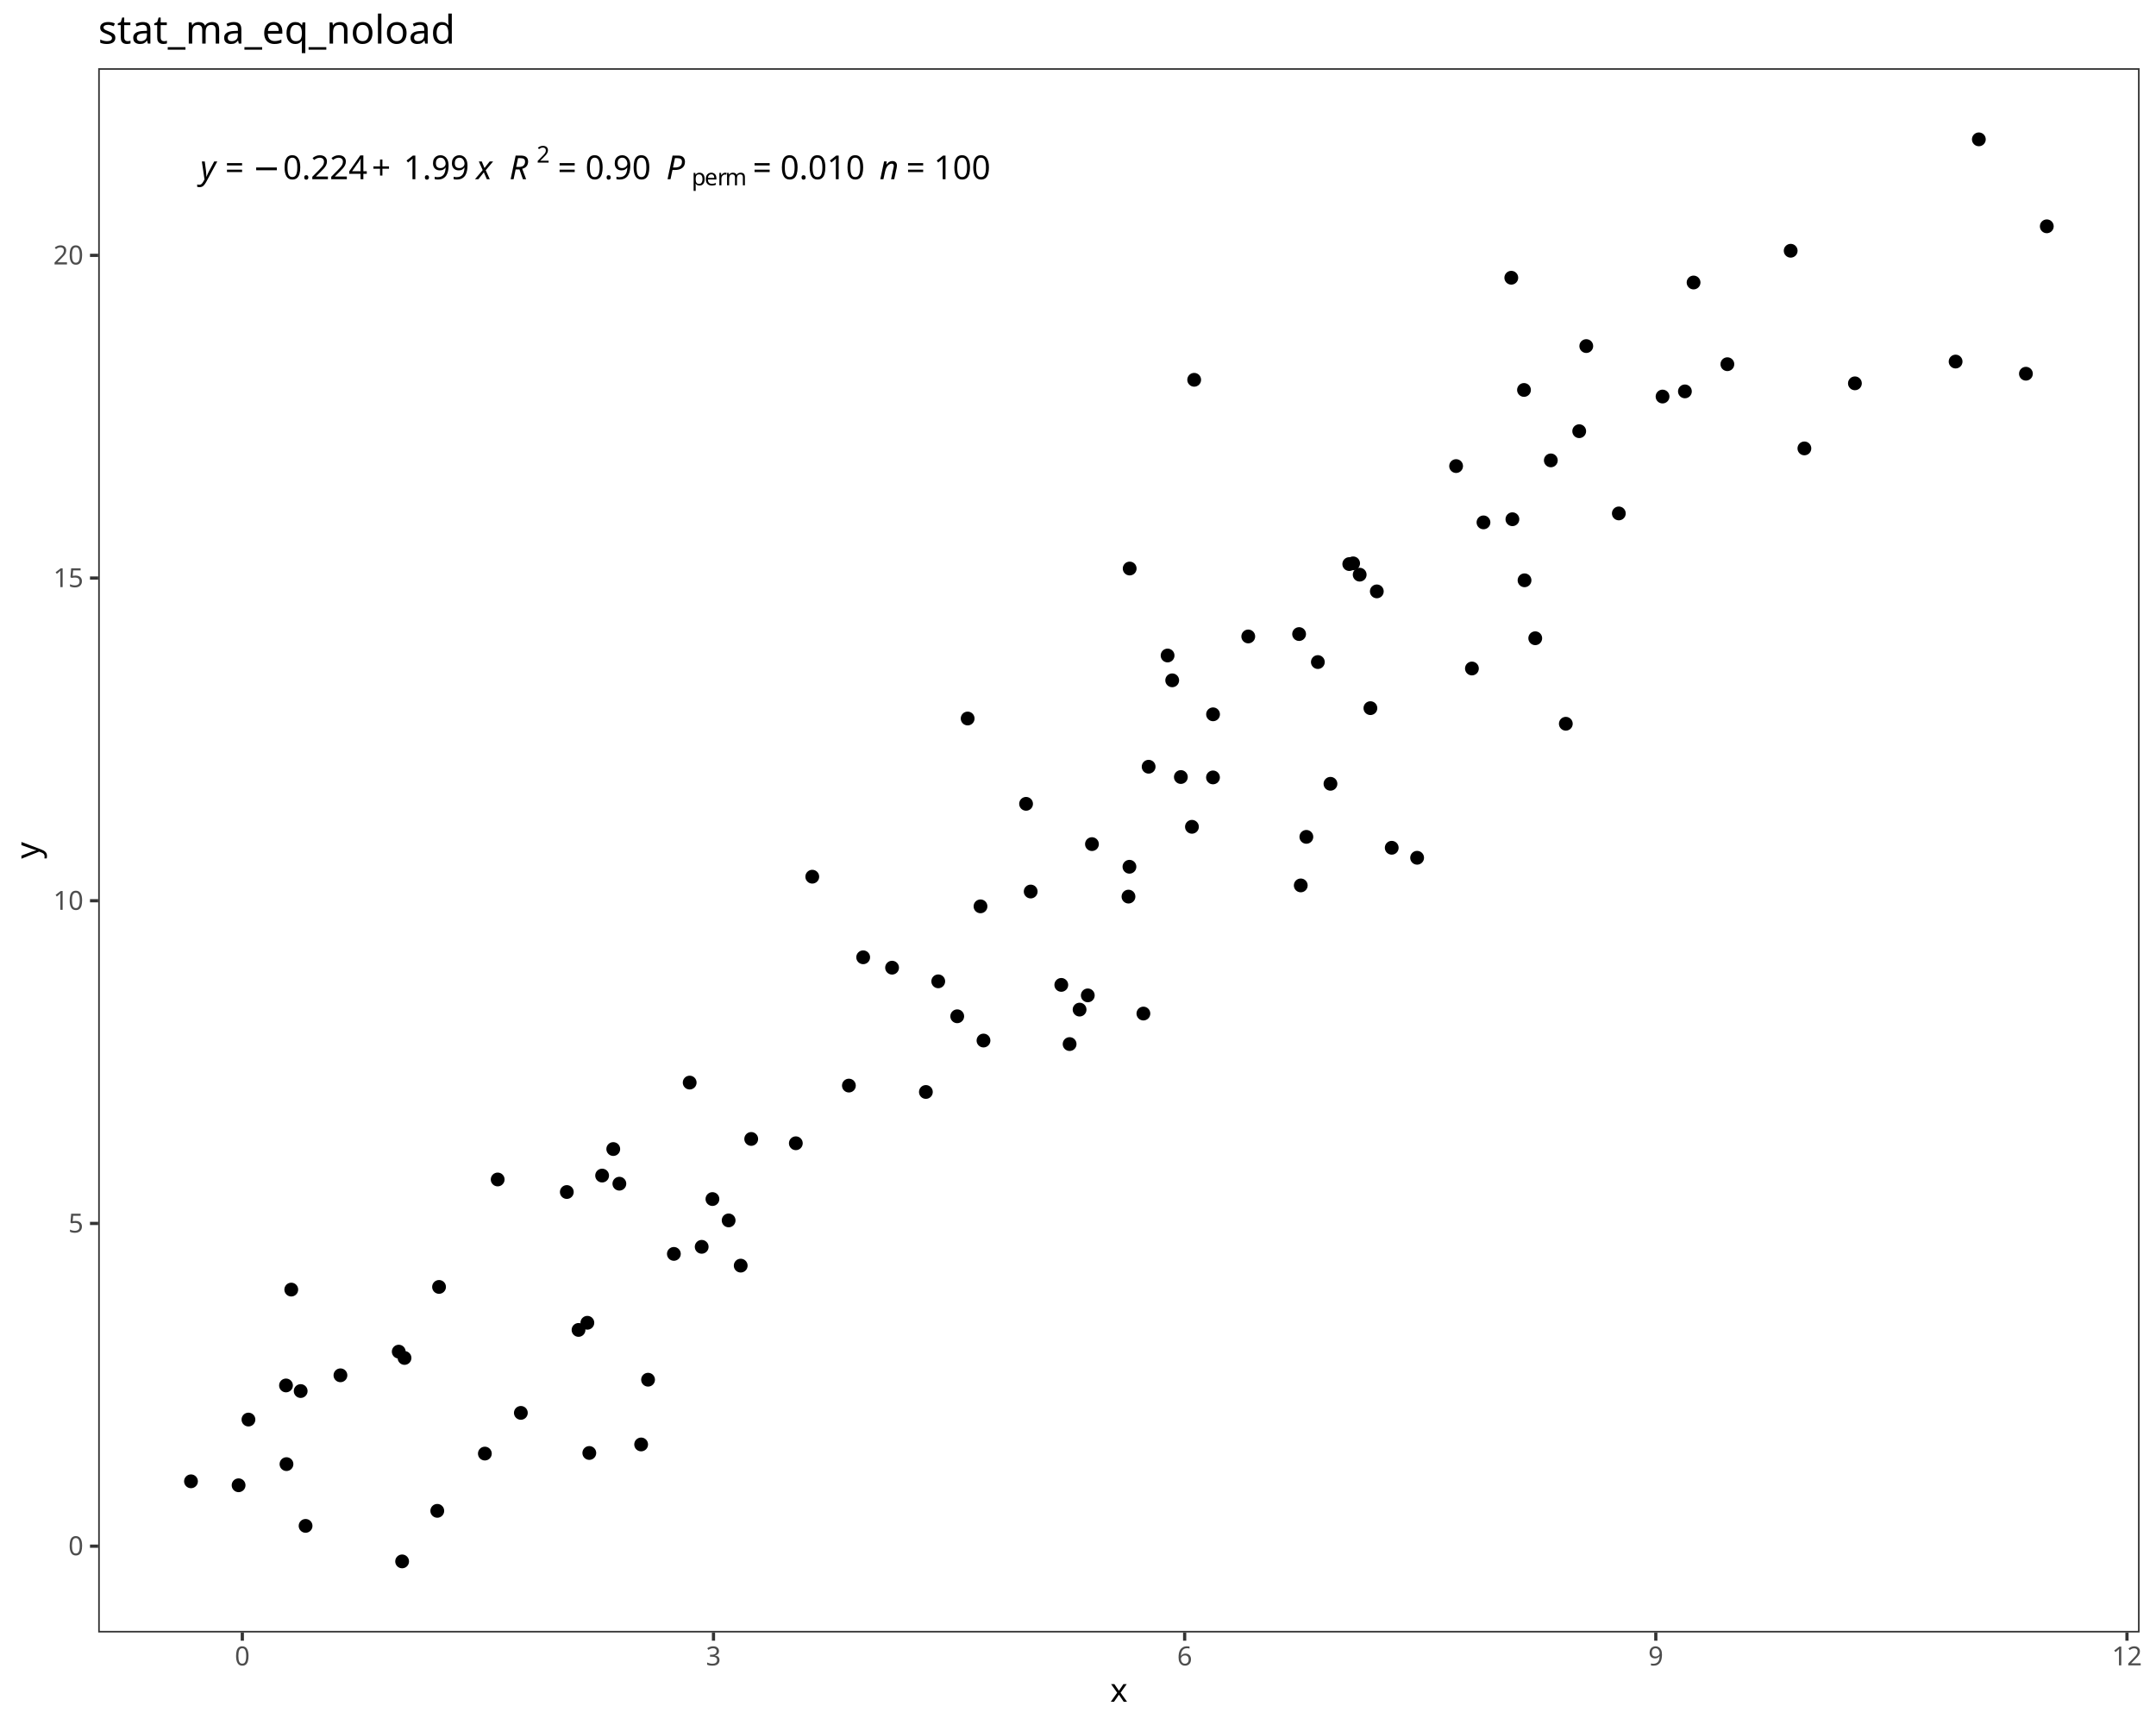
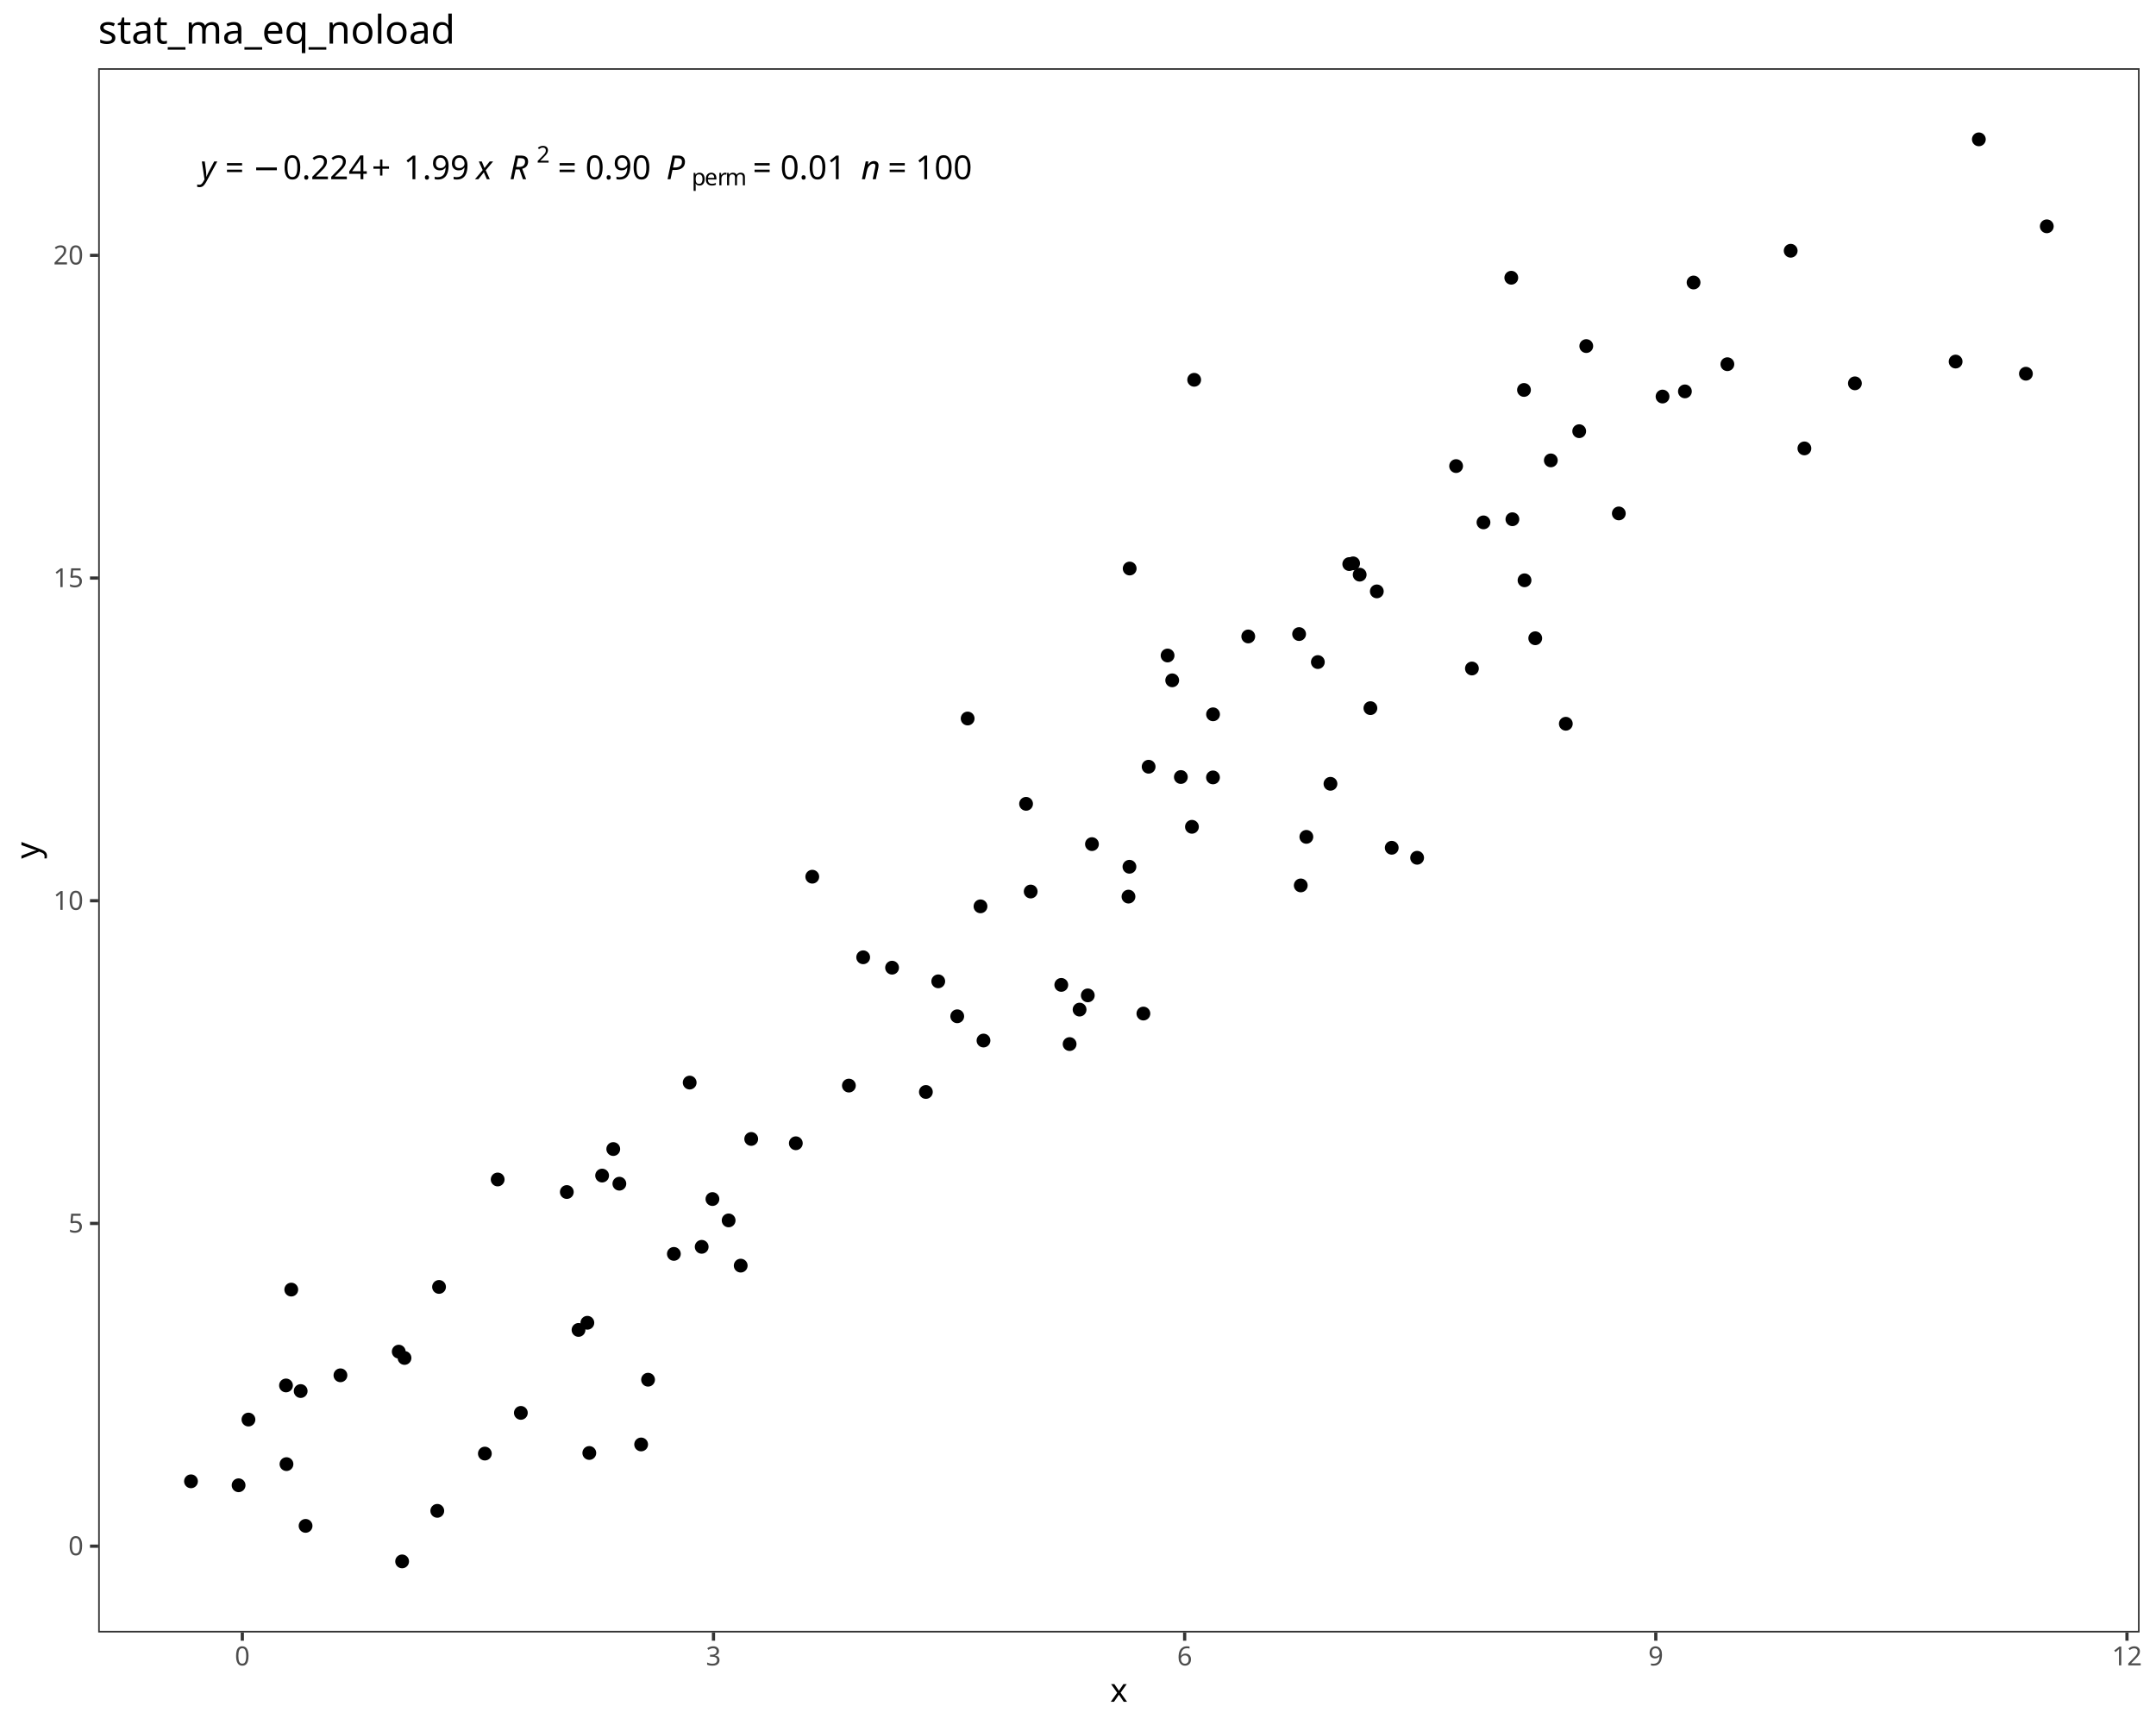
<svg xmlns="http://www.w3.org/2000/svg" class="svglite" data-engine-version="2.0" width="720.00pt" height="576.00pt" viewBox="0 0 720.00 576.00">
  <defs>
    <style type="text/css">
    .svglite line, .svglite polyline, .svglite polygon, .svglite path, .svglite rect, .svglite circle {
      fill: none;
      stroke: #000000;
      stroke-linecap: round;
      stroke-linejoin: round;
      stroke-miterlimit: 10.00;
    }
  </style>
  </defs>
  <rect width="100%" height="100%" style="stroke: none; fill: #FFFFFF;" />
  <defs>
    <clipPath id="cpMC4wMHw3MjAuMDB8MC4wMHw1NzYuMDA=">
      <rect x="0.00" y="0.00" width="720.00" height="576.00" />
    </clipPath>
  </defs>
  <g clip-path="url(#cpMC4wMHw3MjAuMDB8MC4wMHw1NzYuMDA=)">
    <rect x="0.00" y="0.00" width="720.00" height="576.00" style="stroke-width: 1.07; stroke: #FFFFFF; fill: #FFFFFF;" />
  </g>
  <defs>
    <clipPath id="cpMzIuNzl8NzE0LjUyfDIyLjc4fDU0NS4xMQ==">
      <rect x="32.79" y="22.78" width="681.73" height="522.33" />
    </clipPath>
  </defs>
  <g clip-path="url(#cpMzIuNzl8NzE0LjUyfDIyLjc4fDU0NS4xMQ==)">
    <rect x="32.79" y="22.78" width="681.73" height="522.33" style="stroke-width: 1.07; stroke: none; fill: #FFFFFF;" />
    <circle cx="63.78" cy="494.63" r="1.95" style="stroke-width: 0.71; fill: #000000;" />
    <circle cx="79.68" cy="495.95" r="1.95" style="stroke-width: 0.71; fill: #000000;" />
    <circle cx="134.29" cy="521.37" r="1.95" style="stroke-width: 0.71; fill: #000000;" />
    <circle cx="146.03" cy="504.49" r="1.95" style="stroke-width: 0.71; fill: #000000;" />
    <circle cx="100.41" cy="464.49" r="1.95" style="stroke-width: 0.71; fill: #000000;" />
    <circle cx="196.80" cy="485.17" r="1.95" style="stroke-width: 0.71; fill: #000000;" />
    <circle cx="102.05" cy="509.51" r="1.95" style="stroke-width: 0.71; fill: #000000;" />
    <circle cx="133.16" cy="451.33" r="1.95" style="stroke-width: 0.71; fill: #000000;" />
    <circle cx="193.20" cy="444.08" r="1.95" style="stroke-width: 0.71; fill: #000000;" />
    <circle cx="95.67" cy="488.89" r="1.95" style="stroke-width: 0.71; fill: #000000;" />
    <circle cx="135.09" cy="453.44" r="1.95" style="stroke-width: 0.71; fill: #000000;" />
    <circle cx="161.92" cy="485.37" r="1.95" style="stroke-width: 0.71; fill: #000000;" />
    <circle cx="82.97" cy="474.01" r="1.95" style="stroke-width: 0.71; fill: #000000;" />
    <circle cx="214.11" cy="482.32" r="1.95" style="stroke-width: 0.71; fill: #000000;" />
    <circle cx="95.51" cy="462.62" r="1.95" style="stroke-width: 0.71; fill: #000000;" />
    <circle cx="247.36" cy="422.61" r="1.95" style="stroke-width: 0.71; fill: #000000;" />
    <circle cx="173.94" cy="471.78" r="1.95" style="stroke-width: 0.71; fill: #000000;" />
    <circle cx="113.69" cy="459.23" r="1.95" style="stroke-width: 0.71; fill: #000000;" />
    <circle cx="97.27" cy="430.61" r="1.95" style="stroke-width: 0.71; fill: #000000;" />
    <circle cx="146.62" cy="429.72" r="1.95" style="stroke-width: 0.71; fill: #000000;" />
    <circle cx="216.42" cy="460.70" r="1.95" style="stroke-width: 0.71; fill: #000000;" />
    <circle cx="196.15" cy="441.69" r="1.95" style="stroke-width: 0.71; fill: #000000;" />
    <circle cx="201.08" cy="392.54" r="1.95" style="stroke-width: 0.71; fill: #000000;" />
    <circle cx="237.92" cy="400.38" r="1.95" style="stroke-width: 0.71; fill: #000000;" />
    <circle cx="206.84" cy="395.25" r="1.95" style="stroke-width: 0.71; fill: #000000;" />
    <circle cx="204.80" cy="383.68" r="1.95" style="stroke-width: 0.71; fill: #000000;" />
    <circle cx="225.04" cy="418.69" r="1.95" style="stroke-width: 0.71; fill: #000000;" />
    <circle cx="243.33" cy="407.51" r="1.95" style="stroke-width: 0.71; fill: #000000;" />
    <circle cx="189.29" cy="398.03" r="1.95" style="stroke-width: 0.71; fill: #000000;" />
    <circle cx="166.20" cy="393.84" r="1.95" style="stroke-width: 0.71; fill: #000000;" />
    <circle cx="250.87" cy="380.31" r="1.95" style="stroke-width: 0.71; fill: #000000;" />
    <circle cx="283.49" cy="362.49" r="1.95" style="stroke-width: 0.71; fill: #000000;" />
    <circle cx="313.33" cy="327.68" r="1.95" style="stroke-width: 0.71; fill: #000000;" />
    <circle cx="234.33" cy="416.33" r="1.95" style="stroke-width: 0.71; fill: #000000;" />
    <circle cx="309.20" cy="364.62" r="1.95" style="stroke-width: 0.71; fill: #000000;" />
    <circle cx="230.32" cy="361.49" r="1.95" style="stroke-width: 0.71; fill: #000000;" />
    <circle cx="265.77" cy="381.75" r="1.95" style="stroke-width: 0.71; fill: #000000;" />
    <circle cx="319.67" cy="339.35" r="1.95" style="stroke-width: 0.71; fill: #000000;" />
    <circle cx="297.91" cy="323.12" r="1.95" style="stroke-width: 0.71; fill: #000000;" />
    <circle cx="357.20" cy="348.63" r="1.95" style="stroke-width: 0.71; fill: #000000;" />
    <circle cx="288.26" cy="319.65" r="1.95" style="stroke-width: 0.71; fill: #000000;" />
    <circle cx="363.27" cy="332.37" r="1.95" style="stroke-width: 0.71; fill: #000000;" />
    <circle cx="328.44" cy="347.45" r="1.95" style="stroke-width: 0.71; fill: #000000;" />
    <circle cx="271.26" cy="292.74" r="1.95" style="stroke-width: 0.71; fill: #000000;" />
    <circle cx="354.42" cy="328.87" r="1.95" style="stroke-width: 0.71; fill: #000000;" />
    <circle cx="327.44" cy="302.64" r="1.95" style="stroke-width: 0.71; fill: #000000;" />
    <circle cx="381.84" cy="338.44" r="1.95" style="stroke-width: 0.71; fill: #000000;" />
    <circle cx="376.86" cy="299.39" r="1.95" style="stroke-width: 0.71; fill: #000000;" />
    <circle cx="342.66" cy="268.41" r="1.95" style="stroke-width: 0.71; fill: #000000;" />
    <circle cx="344.20" cy="297.69" r="1.95" style="stroke-width: 0.71; fill: #000000;" />
    <circle cx="360.53" cy="337.12" r="1.95" style="stroke-width: 0.71; fill: #000000;" />
    <circle cx="364.66" cy="281.86" r="1.95" style="stroke-width: 0.71; fill: #000000;" />
    <circle cx="436.26" cy="279.44" r="1.95" style="stroke-width: 0.71; fill: #000000;" />
    <circle cx="473.25" cy="286.42" r="1.95" style="stroke-width: 0.71; fill: #000000;" />
    <circle cx="377.18" cy="289.42" r="1.95" style="stroke-width: 0.71; fill: #000000;" />
    <circle cx="464.77" cy="283.08" r="1.95" style="stroke-width: 0.71; fill: #000000;" />
    <circle cx="434.39" cy="295.65" r="1.95" style="stroke-width: 0.71; fill: #000000;" />
    <circle cx="323.15" cy="239.92" r="1.95" style="stroke-width: 0.71; fill: #000000;" />
    <circle cx="444.31" cy="261.72" r="1.95" style="stroke-width: 0.71; fill: #000000;" />
    <circle cx="398.05" cy="276.08" r="1.95" style="stroke-width: 0.71; fill: #000000;" />
    <circle cx="394.35" cy="259.46" r="1.95" style="stroke-width: 0.71; fill: #000000;" />
    <circle cx="405.10" cy="238.52" r="1.95" style="stroke-width: 0.71; fill: #000000;" />
    <circle cx="383.59" cy="256.02" r="1.95" style="stroke-width: 0.71; fill: #000000;" />
    <circle cx="459.79" cy="197.47" r="1.95" style="stroke-width: 0.71; fill: #000000;" />
    <circle cx="416.86" cy="212.52" r="1.95" style="stroke-width: 0.71; fill: #000000;" />
    <circle cx="405.08" cy="259.59" r="1.95" style="stroke-width: 0.71; fill: #000000;" />
    <circle cx="391.46" cy="227.17" r="1.95" style="stroke-width: 0.71; fill: #000000;" />
    <circle cx="440.10" cy="221.07" r="1.95" style="stroke-width: 0.71; fill: #000000;" />
    <circle cx="454.07" cy="191.89" r="1.95" style="stroke-width: 0.71; fill: #000000;" />
    <circle cx="457.65" cy="236.46" r="1.95" style="stroke-width: 0.71; fill: #000000;" />
    <circle cx="491.55" cy="223.22" r="1.95" style="stroke-width: 0.71; fill: #000000;" />
    <circle cx="389.92" cy="218.88" r="1.95" style="stroke-width: 0.71; fill: #000000;" />
    <circle cx="433.84" cy="211.72" r="1.95" style="stroke-width: 0.71; fill: #000000;" />
    <circle cx="509.12" cy="193.77" r="1.95" style="stroke-width: 0.71; fill: #000000;" />
    <circle cx="522.91" cy="241.67" r="1.95" style="stroke-width: 0.71; fill: #000000;" />
    <circle cx="450.59" cy="188.35" r="1.95" style="stroke-width: 0.71; fill: #000000;" />
    <circle cx="495.41" cy="174.43" r="1.95" style="stroke-width: 0.71; fill: #000000;" />
    <circle cx="512.70" cy="213.12" r="1.95" style="stroke-width: 0.71; fill: #000000;" />
    <circle cx="505.07" cy="173.38" r="1.95" style="stroke-width: 0.71; fill: #000000;" />
    <circle cx="451.88" cy="188.11" r="1.95" style="stroke-width: 0.71; fill: #000000;" />
    <circle cx="377.26" cy="189.84" r="1.95" style="stroke-width: 0.71; fill: #000000;" />
    <circle cx="540.61" cy="171.44" r="1.95" style="stroke-width: 0.71; fill: #000000;" />
    <circle cx="517.90" cy="153.73" r="1.95" style="stroke-width: 0.71; fill: #000000;" />
    <circle cx="619.45" cy="128.00" r="1.95" style="stroke-width: 0.71; fill: #000000;" />
    <circle cx="398.80" cy="126.82" r="1.95" style="stroke-width: 0.71; fill: #000000;" />
    <circle cx="562.68" cy="130.69" r="1.95" style="stroke-width: 0.71; fill: #000000;" />
    <circle cx="602.58" cy="149.73" r="1.95" style="stroke-width: 0.71; fill: #000000;" />
    <circle cx="486.27" cy="155.63" r="1.95" style="stroke-width: 0.71; fill: #000000;" />
    <circle cx="529.74" cy="115.56" r="1.95" style="stroke-width: 0.71; fill: #000000;" />
    <circle cx="555.21" cy="132.41" r="1.95" style="stroke-width: 0.71; fill: #000000;" />
    <circle cx="527.38" cy="143.98" r="1.95" style="stroke-width: 0.71; fill: #000000;" />
    <circle cx="508.94" cy="130.21" r="1.95" style="stroke-width: 0.71; fill: #000000;" />
    <circle cx="576.86" cy="121.61" r="1.95" style="stroke-width: 0.71; fill: #000000;" />
    <circle cx="565.57" cy="94.33" r="1.95" style="stroke-width: 0.71; fill: #000000;" />
    <circle cx="676.56" cy="124.79" r="1.95" style="stroke-width: 0.71; fill: #000000;" />
    <circle cx="653.08" cy="120.73" r="1.95" style="stroke-width: 0.71; fill: #000000;" />
    <circle cx="504.70" cy="92.74" r="1.95" style="stroke-width: 0.71; fill: #000000;" />
    <circle cx="683.53" cy="75.57" r="1.95" style="stroke-width: 0.71; fill: #000000;" />
    <circle cx="598.00" cy="83.73" r="1.95" style="stroke-width: 0.71; fill: #000000;" />
    <circle cx="660.84" cy="46.53" r="1.95" style="stroke-width: 0.71; fill: #000000;" />
    <text x="66.88" y="59.84" style="font-size: 11.04px; font-style: italic; font-family: sans;" textLength="5.52px" lengthAdjust="spacingAndGlyphs">y</text>
    <text x="72.40" y="59.84" style="font-size: 11.04px; font-family: sans;" textLength="2.76px" lengthAdjust="spacingAndGlyphs"> </text>
    <text x="75.17" y="59.84" style="font-size: 11.04px; font-family: sans;" textLength="6.45px" lengthAdjust="spacingAndGlyphs">=</text>
    <text x="81.62" y="59.84" style="font-size: 11.04px; font-family: sans;" textLength="2.76px" lengthAdjust="spacingAndGlyphs"> </text>
    <text x="84.38" y="59.84" style="font-size: 11.04px; font-family: sans;" textLength="8.58px" lengthAdjust="spacingAndGlyphs">−</text>
    <text x="94.49" y="59.84" style="font-size: 11.04px; font-family: sans;" textLength="27.63px" lengthAdjust="spacingAndGlyphs">0.224</text>
    <text x="124.16" y="59.84" style="font-size: 11.04px; font-family: sans;" textLength="8.57px" lengthAdjust="spacingAndGlyphs">+</text>
    <text x="134.78" y="59.84" style="font-size: 11.04px; font-family: sans;" textLength="21.49px" lengthAdjust="spacingAndGlyphs">1.99</text>
    <text x="156.27" y="59.84" style="font-size: 11.04px; font-family: sans;" textLength="2.76px" lengthAdjust="spacingAndGlyphs"> </text>
    <text x="159.03" y="59.84" style="font-size: 11.04px; font-style: italic; font-family: sans;" textLength="5.52px" lengthAdjust="spacingAndGlyphs">x</text>
    <text x="164.55" y="59.84" style="font-size: 11.04px; font-family: sans;" textLength="2.76px" lengthAdjust="spacingAndGlyphs"> </text>
    <text x="167.32" y="59.84" style="font-size: 11.04px; font-family: sans;" textLength="2.76px" lengthAdjust="spacingAndGlyphs"> </text>
    <text x="170.08" y="59.84" style="font-size: 11.04px; font-style: italic; font-family: sans;" textLength="7.98px" lengthAdjust="spacingAndGlyphs">R</text>
    <text x="179.19" y="54.30" style="font-size: 7.73px; font-family: sans;" textLength="4.30px" lengthAdjust="spacingAndGlyphs">2</text>
    <text x="183.49" y="59.84" style="font-size: 11.04px; font-family: sans;" textLength="2.76px" lengthAdjust="spacingAndGlyphs"> </text>
    <text x="186.25" y="59.84" style="font-size: 11.04px; font-family: sans;" textLength="6.45px" lengthAdjust="spacingAndGlyphs">=</text>
    <text x="192.70" y="59.84" style="font-size: 11.04px; font-family: sans;" textLength="2.76px" lengthAdjust="spacingAndGlyphs"> </text>
    <text x="195.47" y="59.84" style="font-size: 11.04px; font-family: sans;" textLength="21.49px" lengthAdjust="spacingAndGlyphs">0.90</text>
    <text x="216.95" y="59.84" style="font-size: 11.04px; font-family: sans;" textLength="2.76px" lengthAdjust="spacingAndGlyphs"> </text>
    <text x="219.72" y="59.84" style="font-size: 11.04px; font-family: sans;" textLength="2.76px" lengthAdjust="spacingAndGlyphs"> </text>
    <text x="222.48" y="59.84" style="font-size: 11.04px; font-style: italic; font-family: sans;" textLength="7.37px" lengthAdjust="spacingAndGlyphs">P</text>
    <text x="230.98" y="61.88" style="font-size: 7.73px; font-family: sans;" textLength="4.30px" lengthAdjust="spacingAndGlyphs">p</text>
    <text x="235.28" y="61.88" style="font-size: 7.73px; font-family: sans;" textLength="4.30px" lengthAdjust="spacingAndGlyphs">e</text>
    <text x="239.58" y="61.88" style="font-size: 7.73px; font-family: sans;" textLength="2.57px" lengthAdjust="spacingAndGlyphs">r</text>
    <text x="242.15" y="61.88" style="font-size: 7.73px; font-family: sans;" textLength="6.44px" lengthAdjust="spacingAndGlyphs">m</text>
    <text x="248.59" y="59.84" style="font-size: 11.04px; font-family: sans;" textLength="2.76px" lengthAdjust="spacingAndGlyphs"> </text>
    <text x="251.36" y="59.84" style="font-size: 11.04px; font-family: sans;" textLength="6.45px" lengthAdjust="spacingAndGlyphs">=</text>
    <text x="257.81" y="59.84" style="font-size: 11.04px; font-family: sans;" textLength="2.76px" lengthAdjust="spacingAndGlyphs"> </text>
-     <text x="260.57" y="59.84" style="font-size: 11.04px; font-family: sans;" textLength="27.63px" lengthAdjust="spacingAndGlyphs">0.010</text>
-     <text x="288.20" y="59.84" style="font-size: 11.04px; font-family: sans;" textLength="2.76px" lengthAdjust="spacingAndGlyphs"> </text>
-     <text x="290.96" y="59.84" style="font-size: 11.04px; font-family: sans;" textLength="2.76px" lengthAdjust="spacingAndGlyphs"> </text>
-     <text x="293.72" y="59.84" style="font-size: 11.04px; font-style: italic; font-family: sans;" textLength="6.14px" lengthAdjust="spacingAndGlyphs">n</text>
-     <text x="299.86" y="59.84" style="font-size: 11.04px; font-family: sans;" textLength="2.76px" lengthAdjust="spacingAndGlyphs"> </text>
-     <text x="302.62" y="59.84" style="font-size: 11.04px; font-family: sans;" textLength="6.45px" lengthAdjust="spacingAndGlyphs">=</text>
-     <text x="309.08" y="59.84" style="font-size: 11.04px; font-family: sans;" textLength="2.76px" lengthAdjust="spacingAndGlyphs"> </text>
-     <text x="311.84" y="59.84" style="font-size: 11.04px; font-family: sans;" textLength="18.42px" lengthAdjust="spacingAndGlyphs">100</text>
+     <text x="260.57" y="59.84" style="font-size: 11.04px; font-family: sans;" textLength="21.49px" lengthAdjust="spacingAndGlyphs">0.01</text>
+     <text x="282.06" y="59.84" style="font-size: 11.04px; font-family: sans;" textLength="2.76px" lengthAdjust="spacingAndGlyphs"> </text>
+     <text x="284.82" y="59.84" style="font-size: 11.04px; font-family: sans;" textLength="2.76px" lengthAdjust="spacingAndGlyphs"> </text>
+     <text x="287.58" y="59.84" style="font-size: 11.04px; font-style: italic; font-family: sans;" textLength="6.14px" lengthAdjust="spacingAndGlyphs">n</text>
+     <text x="293.72" y="59.84" style="font-size: 11.04px; font-family: sans;" textLength="2.76px" lengthAdjust="spacingAndGlyphs"> </text>
+     <text x="296.48" y="59.84" style="font-size: 11.04px; font-family: sans;" textLength="6.45px" lengthAdjust="spacingAndGlyphs">=</text>
+     <text x="302.94" y="59.84" style="font-size: 11.04px; font-family: sans;" textLength="2.76px" lengthAdjust="spacingAndGlyphs"> </text>
+     <text x="305.70" y="59.84" style="font-size: 11.04px; font-family: sans;" textLength="18.42px" lengthAdjust="spacingAndGlyphs">100</text>
    <rect x="32.79" y="22.78" width="681.73" height="522.33" style="stroke-width: 1.07; stroke: #333333;" />
  </g>
  <g clip-path="url(#cpMC4wMHw3MjAuMDB8MC4wMHw1NzYuMDA=)">
    <text x="27.86" y="519.30" text-anchor="end" style="font-size: 8.80px; fill: #4D4D4D; font-family: sans;" textLength="4.89px" lengthAdjust="spacingAndGlyphs">0</text>
    <text x="27.86" y="411.55" text-anchor="end" style="font-size: 8.80px; fill: #4D4D4D; font-family: sans;" textLength="4.89px" lengthAdjust="spacingAndGlyphs">5</text>
    <text x="27.86" y="303.80" text-anchor="end" style="font-size: 8.80px; fill: #4D4D4D; font-family: sans;" textLength="9.79px" lengthAdjust="spacingAndGlyphs">10</text>
    <text x="27.86" y="196.05" text-anchor="end" style="font-size: 8.80px; fill: #4D4D4D; font-family: sans;" textLength="9.79px" lengthAdjust="spacingAndGlyphs">15</text>
    <text x="27.86" y="88.30" text-anchor="end" style="font-size: 8.80px; fill: #4D4D4D; font-family: sans;" textLength="9.79px" lengthAdjust="spacingAndGlyphs">20</text>
    <polyline points="30.05,516.28 32.79,516.28 " style="stroke-width: 1.07; stroke: #333333; stroke-linecap: butt;" />
    <polyline points="30.05,408.52 32.79,408.52 " style="stroke-width: 1.07; stroke: #333333; stroke-linecap: butt;" />
    <polyline points="30.05,300.77 32.79,300.77 " style="stroke-width: 1.07; stroke: #333333; stroke-linecap: butt;" />
    <polyline points="30.05,193.02 32.79,193.02 " style="stroke-width: 1.07; stroke: #333333; stroke-linecap: butt;" />
    <polyline points="30.05,85.27 32.79,85.27 " style="stroke-width: 1.07; stroke: #333333; stroke-linecap: butt;" />
    <polyline points="80.92,547.85 80.92,545.11 " style="stroke-width: 1.07; stroke: #333333; stroke-linecap: butt;" />
    <polyline points="238.27,547.85 238.27,545.11 " style="stroke-width: 1.07; stroke: #333333; stroke-linecap: butt;" />
    <polyline points="395.62,547.85 395.62,545.11 " style="stroke-width: 1.07; stroke: #333333; stroke-linecap: butt;" />
    <polyline points="552.96,547.85 552.96,545.11 " style="stroke-width: 1.07; stroke: #333333; stroke-linecap: butt;" />
    <polyline points="710.31,547.85 710.31,545.11 " style="stroke-width: 1.07; stroke: #333333; stroke-linecap: butt;" />
    <text x="80.92" y="556.10" text-anchor="middle" style="font-size: 8.80px; fill: #4D4D4D; font-family: sans;" textLength="4.89px" lengthAdjust="spacingAndGlyphs">0</text>
    <text x="238.27" y="556.10" text-anchor="middle" style="font-size: 8.80px; fill: #4D4D4D; font-family: sans;" textLength="4.89px" lengthAdjust="spacingAndGlyphs">3</text>
    <text x="395.62" y="556.10" text-anchor="middle" style="font-size: 8.80px; fill: #4D4D4D; font-family: sans;" textLength="4.89px" lengthAdjust="spacingAndGlyphs">6</text>
    <text x="552.96" y="556.10" text-anchor="middle" style="font-size: 8.80px; fill: #4D4D4D; font-family: sans;" textLength="4.89px" lengthAdjust="spacingAndGlyphs">9</text>
    <text x="710.31" y="556.10" text-anchor="middle" style="font-size: 8.80px; fill: #4D4D4D; font-family: sans;" textLength="9.79px" lengthAdjust="spacingAndGlyphs">12</text>
    <text x="373.66" y="568.24" text-anchor="middle" style="font-size: 11.00px; font-family: sans;" textLength="5.50px" lengthAdjust="spacingAndGlyphs">x</text>
    <text transform="translate(13.05,283.95) rotate(-90)" text-anchor="middle" style="font-size: 11.00px; font-family: sans;" textLength="5.50px" lengthAdjust="spacingAndGlyphs">y</text>
    <text x="32.79" y="14.56" style="font-size: 13.20px; font-family: sans;" textLength="115.97px" lengthAdjust="spacingAndGlyphs">stat_ma_eq_noload</text>
  </g>
</svg>
